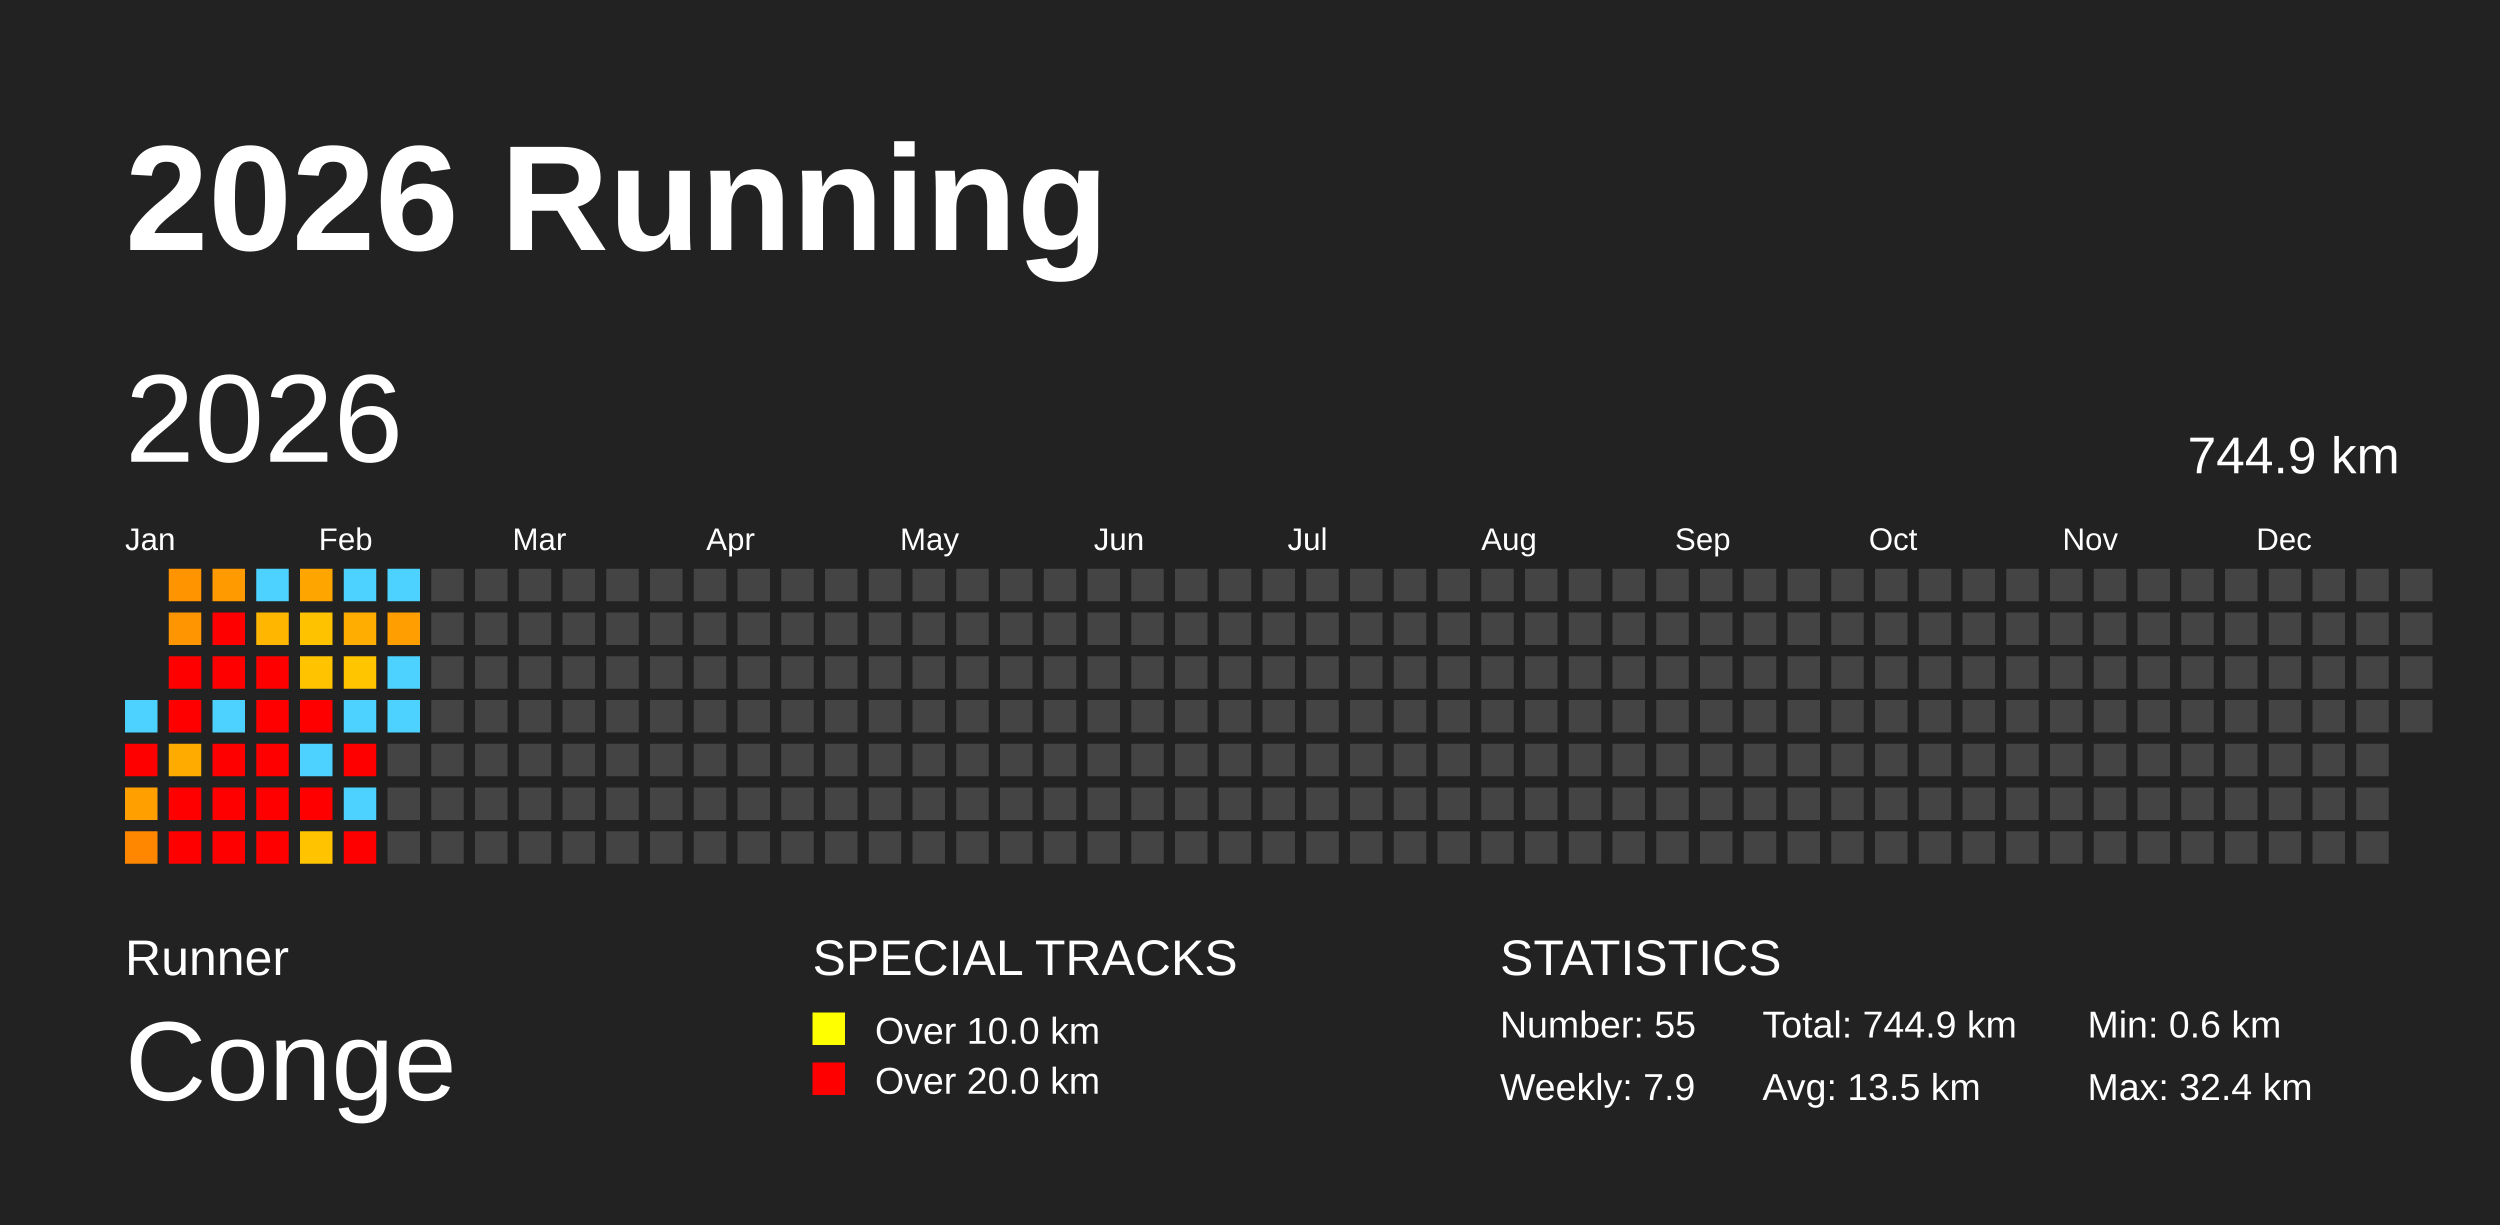
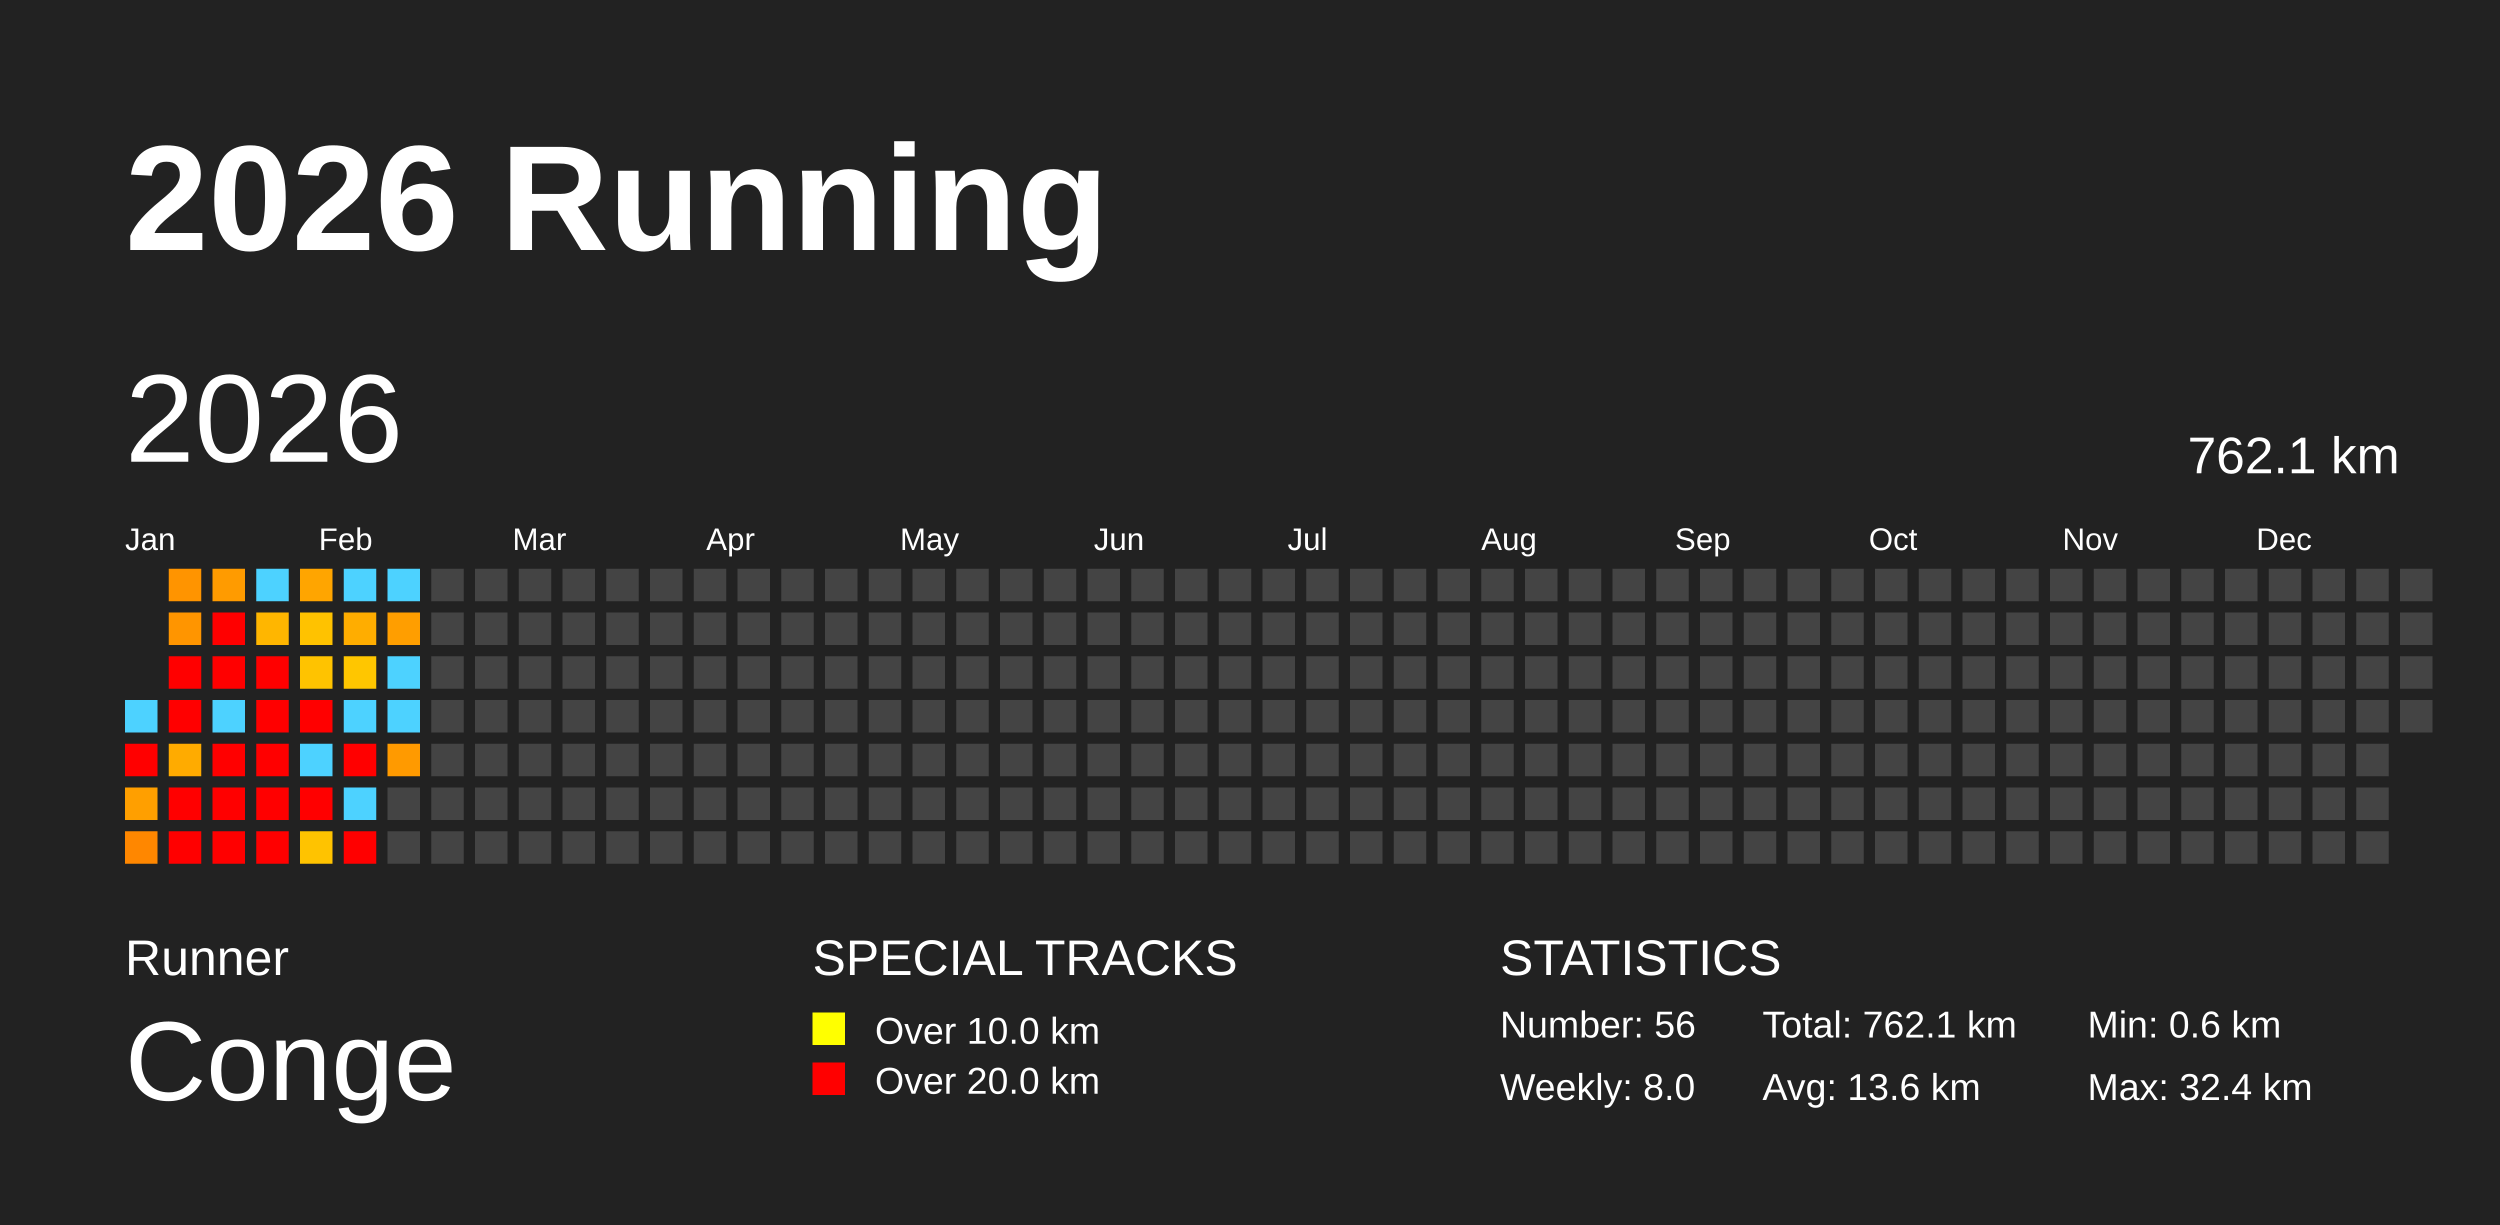
<svg xmlns="http://www.w3.org/2000/svg" baseProfile="full" height="98mm" version="1.1" viewBox="0,0,200,98" width="200mm">
  <defs />
  <rect fill="#222222" height="98" width="200" x="0" y="0" />
  <text fill="#FFFFFF" style="font-size:12px; font-family:Arial; font-weight:bold;" x="10" y="20">2026 Running</text>
  <text fill="#FFFFFF" style="font-size:4px; font-family:Arial" x="10" y="78">Runner</text>
  <text fill="#FFFFFF" style="font-size:9px; font-family:Arial" x="10" y="88">Conge</text>
  <text fill="#FFFFFF" style="font-size:4px; font-family:Arial" x="65" y="78">SPECIAL TRACKS</text>
  <rect fill="yellow" height="2.6" width="2.6" x="65" y="81" />
  <text fill="#FFFFFF" style="font-size:3px; font-family:Arial" x="70" y="83.5">Over 10.0 km</text>
  <rect fill="red" height="2.6" width="2.6" x="65" y="85" />
  <text fill="#FFFFFF" style="font-size:3px; font-family:Arial" x="70" y="87.5">Over 20.0 km</text>
  <text fill="#FFFFFF" style="font-size:4px; font-family:Arial" x="120" y="78">STATISTICS</text>
-   <text fill="#FFFFFF" style="font-size:3px; font-family:Arial" x="120" y="83">Number: 55</text>
-   <text fill="#FFFFFF" style="font-size:3px; font-family:Arial" x="120" y="88">Weekly: 7.9</text>
-   <text fill="#FFFFFF" style="font-size:3px; font-family:Arial" x="141" y="83">Total: 744.9 km</text>
-   <text fill="#FFFFFF" style="font-size:3px; font-family:Arial" x="141" y="88">Avg: 13.5 km</text>
+   <text fill="#FFFFFF" style="font-size:3px; font-family:Arial" x="120" y="83">Number: 56</text>
+   <text fill="#FFFFFF" style="font-size:3px; font-family:Arial" x="120" y="88">Weekly: 8.0</text>
+   <text fill="#FFFFFF" style="font-size:3px; font-family:Arial" x="141" y="83">Total: 762.1 km</text>
+   <text fill="#FFFFFF" style="font-size:3px; font-family:Arial" x="141" y="88">Avg: 13.6 km</text>
  <text fill="#FFFFFF" style="font-size:3px; font-family:Arial" x="167" y="83">Min: 0.6 km</text>
  <text fill="#FFFFFF" style="font-size:3px; font-family:Arial" x="167" y="88">Max: 32.4 km</text>
  <text dominant-baseline="hanging" fill="#FFFFFF" style="font-size:10.0px; font-family:Arial;" x="10" y="30">2026</text>
-   <text dominant-baseline="hanging" fill="#FFFFFF" style="font-size:4.125px; font-family:Arial;" x="175" y="35">744.9 km</text>
+   <text dominant-baseline="hanging" fill="#FFFFFF" style="font-size:4.125px; font-family:Arial;" x="175" y="35">762.1 km</text>
  <text fill="#FFFFFF" style="font-size:2.5px; font-family:Arial" x="10.0" y="44">Jan</text>
  <text fill="#FFFFFF" style="font-size:2.5px; font-family:Arial" x="25.5" y="44">Feb</text>
  <text fill="#FFFFFF" style="font-size:2.5px; font-family:Arial" x="41.0" y="44">Mar</text>
  <text fill="#FFFFFF" style="font-size:2.5px; font-family:Arial" x="56.5" y="44">Apr</text>
  <text fill="#FFFFFF" style="font-size:2.5px; font-family:Arial" x="72.0" y="44">May</text>
  <text fill="#FFFFFF" style="font-size:2.5px; font-family:Arial" x="87.5" y="44">Jun</text>
  <text fill="#FFFFFF" style="font-size:2.5px; font-family:Arial" x="103.0" y="44">Jul</text>
  <text fill="#FFFFFF" style="font-size:2.5px; font-family:Arial" x="118.5" y="44">Aug</text>
  <text fill="#FFFFFF" style="font-size:2.5px; font-family:Arial" x="134.0" y="44">Sep</text>
  <text fill="#FFFFFF" style="font-size:2.5px; font-family:Arial" x="149.5" y="44">Oct</text>
  <text fill="#FFFFFF" style="font-size:2.5px; font-family:Arial" x="165.0" y="44">Nov</text>
  <text fill="#FFFFFF" style="font-size:2.5px; font-family:Arial" x="180.5" y="44">Dec</text>
  <rect fill="#4dd2ff" height="2.6" width="2.6" x="10.0" y="56.0" />
  <rect fill="red" height="2.6" width="2.6" x="10.0" y="59.5" />
  <rect fill="#ff9f00" height="2.6" width="2.6" x="10.0" y="63.0" />
  <rect fill="#ff8700" height="2.6" width="2.6" x="10.0" y="66.5" />
  <rect fill="#ff9400" height="2.6" width="2.6" x="13.5" y="45.5" />
  <rect fill="#ff9500" height="2.6" width="2.6" x="13.5" y="49.0" />
  <rect fill="red" height="2.6" width="2.6" x="13.5" y="52.5" />
  <rect fill="red" height="2.6" width="2.6" x="13.5" y="56.0" />
  <rect fill="#ffab00" height="2.6" width="2.6" x="13.5" y="59.5" />
  <rect fill="red" height="2.6" width="2.6" x="13.5" y="63.0" />
  <rect fill="red" height="2.6" width="2.6" x="13.5" y="66.5" />
  <rect fill="#ff9b00" height="2.6" width="2.6" x="17.0" y="45.5" />
  <rect fill="red" height="2.6" width="2.6" x="17.0" y="49.0" />
  <rect fill="red" height="2.6" width="2.6" x="17.0" y="52.5" />
  <rect fill="#4dd2ff" height="2.6" width="2.6" x="17.0" y="56.0" />
  <rect fill="red" height="2.6" width="2.6" x="17.0" y="59.5" />
  <rect fill="red" height="2.6" width="2.6" x="17.0" y="63.0" />
  <rect fill="red" height="2.6" width="2.6" x="17.0" y="66.5" />
  <rect fill="#4dd2ff" height="2.6" width="2.6" x="20.5" y="45.5" />
  <rect fill="#ffb600" height="2.6" width="2.6" x="20.5" y="49.0" />
  <rect fill="red" height="2.6" width="2.6" x="20.5" y="52.5" />
  <rect fill="red" height="2.6" width="2.6" x="20.5" y="56.0" />
  <rect fill="red" height="2.6" width="2.6" x="20.5" y="59.5" />
  <rect fill="red" height="2.6" width="2.6" x="20.5" y="63.0" />
  <rect fill="red" height="2.6" width="2.6" x="20.5" y="66.5" />
  <rect fill="#ffa500" height="2.6" width="2.6" x="24.0" y="45.5" />
  <rect fill="#ffc200" height="2.6" width="2.6" x="24.0" y="49.0" />
  <rect fill="#ffc300" height="2.6" width="2.6" x="24.0" y="52.5" />
  <rect fill="red" height="2.6" width="2.6" x="24.0" y="56.0" />
  <rect fill="#4dd2ff" height="2.6" width="2.6" x="24.0" y="59.5" />
  <rect fill="red" height="2.6" width="2.6" x="24.0" y="63.0" />
  <rect fill="#ffc300" height="2.6" width="2.6" x="24.0" y="66.5" />
  <rect fill="#4dd2ff" height="2.6" width="2.6" x="27.5" y="45.5" />
  <rect fill="#ffad00" height="2.6" width="2.6" x="27.5" y="49.0" />
  <rect fill="#ffc600" height="2.6" width="2.6" x="27.5" y="52.5" />
  <rect fill="#4dd2ff" height="2.6" width="2.6" x="27.5" y="56.0" />
  <rect fill="red" height="2.6" width="2.6" x="27.5" y="59.5" />
  <rect fill="#4dd2ff" height="2.6" width="2.6" x="27.5" y="63.0" />
  <rect fill="red" height="2.6" width="2.6" x="27.5" y="66.5" />
  <rect fill="#4dd2ff" height="2.6" width="2.6" x="31.0" y="45.5" />
  <rect fill="#ff9e00" height="2.6" width="2.6" x="31.0" y="49.0" />
  <rect fill="#4dd2ff" height="2.6" width="2.6" x="31.0" y="52.5" />
  <rect fill="#4dd2ff" height="2.6" width="2.6" x="31.0" y="56.0" />
-   <rect fill="#444444" height="2.6" width="2.6" x="31.0" y="59.5" />
+   <rect fill="#ff9a00" height="2.6" width="2.6" x="31.0" y="59.5" />
  <rect fill="#444444" height="2.6" width="2.6" x="31.0" y="63.0" />
  <rect fill="#444444" height="2.6" width="2.6" x="31.0" y="66.5" />
  <rect fill="#444444" height="2.6" width="2.6" x="34.5" y="45.5" />
  <rect fill="#444444" height="2.6" width="2.6" x="34.5" y="49.0" />
  <rect fill="#444444" height="2.6" width="2.6" x="34.5" y="52.5" />
  <rect fill="#444444" height="2.6" width="2.6" x="34.5" y="56.0" />
  <rect fill="#444444" height="2.6" width="2.6" x="34.5" y="59.5" />
  <rect fill="#444444" height="2.6" width="2.6" x="34.5" y="63.0" />
  <rect fill="#444444" height="2.6" width="2.6" x="34.5" y="66.5" />
  <rect fill="#444444" height="2.6" width="2.6" x="38.0" y="45.5" />
  <rect fill="#444444" height="2.6" width="2.6" x="38.0" y="49.0" />
  <rect fill="#444444" height="2.6" width="2.6" x="38.0" y="52.5" />
  <rect fill="#444444" height="2.6" width="2.6" x="38.0" y="56.0" />
  <rect fill="#444444" height="2.6" width="2.6" x="38.0" y="59.5" />
  <rect fill="#444444" height="2.6" width="2.6" x="38.0" y="63.0" />
  <rect fill="#444444" height="2.6" width="2.6" x="38.0" y="66.5" />
  <rect fill="#444444" height="2.6" width="2.6" x="41.5" y="45.5" />
  <rect fill="#444444" height="2.6" width="2.6" x="41.5" y="49.0" />
  <rect fill="#444444" height="2.6" width="2.6" x="41.5" y="52.5" />
  <rect fill="#444444" height="2.6" width="2.6" x="41.5" y="56.0" />
  <rect fill="#444444" height="2.6" width="2.6" x="41.5" y="59.5" />
  <rect fill="#444444" height="2.6" width="2.6" x="41.5" y="63.0" />
  <rect fill="#444444" height="2.6" width="2.6" x="41.5" y="66.5" />
  <rect fill="#444444" height="2.6" width="2.6" x="45.0" y="45.5" />
  <rect fill="#444444" height="2.6" width="2.6" x="45.0" y="49.0" />
  <rect fill="#444444" height="2.6" width="2.6" x="45.0" y="52.5" />
  <rect fill="#444444" height="2.6" width="2.6" x="45.0" y="56.0" />
  <rect fill="#444444" height="2.6" width="2.6" x="45.0" y="59.5" />
  <rect fill="#444444" height="2.6" width="2.6" x="45.0" y="63.0" />
  <rect fill="#444444" height="2.6" width="2.6" x="45.0" y="66.5" />
  <rect fill="#444444" height="2.6" width="2.6" x="48.5" y="45.5" />
  <rect fill="#444444" height="2.6" width="2.6" x="48.5" y="49.0" />
  <rect fill="#444444" height="2.6" width="2.6" x="48.5" y="52.5" />
  <rect fill="#444444" height="2.6" width="2.6" x="48.5" y="56.0" />
  <rect fill="#444444" height="2.6" width="2.6" x="48.5" y="59.5" />
  <rect fill="#444444" height="2.6" width="2.6" x="48.5" y="63.0" />
  <rect fill="#444444" height="2.6" width="2.6" x="48.5" y="66.5" />
  <rect fill="#444444" height="2.6" width="2.6" x="52.0" y="45.5" />
  <rect fill="#444444" height="2.6" width="2.6" x="52.0" y="49.0" />
  <rect fill="#444444" height="2.6" width="2.6" x="52.0" y="52.5" />
  <rect fill="#444444" height="2.6" width="2.6" x="52.0" y="56.0" />
  <rect fill="#444444" height="2.6" width="2.6" x="52.0" y="59.5" />
  <rect fill="#444444" height="2.6" width="2.6" x="52.0" y="63.0" />
  <rect fill="#444444" height="2.6" width="2.6" x="52.0" y="66.5" />
  <rect fill="#444444" height="2.6" width="2.6" x="55.5" y="45.5" />
  <rect fill="#444444" height="2.6" width="2.6" x="55.5" y="49.0" />
  <rect fill="#444444" height="2.6" width="2.6" x="55.5" y="52.5" />
  <rect fill="#444444" height="2.6" width="2.6" x="55.5" y="56.0" />
  <rect fill="#444444" height="2.6" width="2.6" x="55.5" y="59.5" />
  <rect fill="#444444" height="2.6" width="2.6" x="55.5" y="63.0" />
  <rect fill="#444444" height="2.6" width="2.6" x="55.5" y="66.5" />
  <rect fill="#444444" height="2.6" width="2.6" x="59.0" y="45.5" />
  <rect fill="#444444" height="2.6" width="2.6" x="59.0" y="49.0" />
  <rect fill="#444444" height="2.6" width="2.6" x="59.0" y="52.5" />
  <rect fill="#444444" height="2.6" width="2.6" x="59.0" y="56.0" />
  <rect fill="#444444" height="2.6" width="2.6" x="59.0" y="59.5" />
  <rect fill="#444444" height="2.6" width="2.6" x="59.0" y="63.0" />
  <rect fill="#444444" height="2.6" width="2.6" x="59.0" y="66.5" />
  <rect fill="#444444" height="2.6" width="2.6" x="62.5" y="45.5" />
  <rect fill="#444444" height="2.6" width="2.6" x="62.5" y="49.0" />
  <rect fill="#444444" height="2.6" width="2.6" x="62.5" y="52.5" />
  <rect fill="#444444" height="2.6" width="2.6" x="62.5" y="56.0" />
  <rect fill="#444444" height="2.6" width="2.6" x="62.5" y="59.5" />
  <rect fill="#444444" height="2.6" width="2.6" x="62.5" y="63.0" />
  <rect fill="#444444" height="2.6" width="2.6" x="62.5" y="66.5" />
  <rect fill="#444444" height="2.6" width="2.6" x="66.0" y="45.5" />
  <rect fill="#444444" height="2.6" width="2.6" x="66.0" y="49.0" />
  <rect fill="#444444" height="2.6" width="2.6" x="66.0" y="52.5" />
  <rect fill="#444444" height="2.6" width="2.6" x="66.0" y="56.0" />
  <rect fill="#444444" height="2.6" width="2.6" x="66.0" y="59.5" />
  <rect fill="#444444" height="2.6" width="2.6" x="66.0" y="63.0" />
  <rect fill="#444444" height="2.6" width="2.6" x="66.0" y="66.5" />
  <rect fill="#444444" height="2.6" width="2.6" x="69.5" y="45.5" />
  <rect fill="#444444" height="2.6" width="2.6" x="69.5" y="49.0" />
  <rect fill="#444444" height="2.6" width="2.6" x="69.5" y="52.5" />
  <rect fill="#444444" height="2.6" width="2.6" x="69.5" y="56.0" />
  <rect fill="#444444" height="2.6" width="2.6" x="69.5" y="59.5" />
  <rect fill="#444444" height="2.6" width="2.6" x="69.5" y="63.0" />
  <rect fill="#444444" height="2.6" width="2.6" x="69.5" y="66.5" />
  <rect fill="#444444" height="2.6" width="2.6" x="73.0" y="45.5" />
  <rect fill="#444444" height="2.6" width="2.6" x="73.0" y="49.0" />
  <rect fill="#444444" height="2.6" width="2.6" x="73.0" y="52.5" />
  <rect fill="#444444" height="2.6" width="2.6" x="73.0" y="56.0" />
  <rect fill="#444444" height="2.6" width="2.6" x="73.0" y="59.5" />
  <rect fill="#444444" height="2.6" width="2.6" x="73.0" y="63.0" />
  <rect fill="#444444" height="2.6" width="2.6" x="73.0" y="66.5" />
  <rect fill="#444444" height="2.6" width="2.6" x="76.5" y="45.5" />
  <rect fill="#444444" height="2.6" width="2.6" x="76.5" y="49.0" />
  <rect fill="#444444" height="2.6" width="2.6" x="76.5" y="52.5" />
  <rect fill="#444444" height="2.6" width="2.6" x="76.5" y="56.0" />
  <rect fill="#444444" height="2.6" width="2.6" x="76.5" y="59.5" />
  <rect fill="#444444" height="2.6" width="2.6" x="76.5" y="63.0" />
  <rect fill="#444444" height="2.6" width="2.6" x="76.5" y="66.5" />
  <rect fill="#444444" height="2.6" width="2.6" x="80.0" y="45.5" />
  <rect fill="#444444" height="2.6" width="2.6" x="80.0" y="49.0" />
  <rect fill="#444444" height="2.6" width="2.6" x="80.0" y="52.5" />
  <rect fill="#444444" height="2.6" width="2.6" x="80.0" y="56.0" />
  <rect fill="#444444" height="2.6" width="2.6" x="80.0" y="59.5" />
  <rect fill="#444444" height="2.6" width="2.6" x="80.0" y="63.0" />
  <rect fill="#444444" height="2.6" width="2.6" x="80.0" y="66.5" />
  <rect fill="#444444" height="2.6" width="2.6" x="83.5" y="45.5" />
  <rect fill="#444444" height="2.6" width="2.6" x="83.5" y="49.0" />
  <rect fill="#444444" height="2.6" width="2.6" x="83.5" y="52.5" />
  <rect fill="#444444" height="2.6" width="2.6" x="83.5" y="56.0" />
  <rect fill="#444444" height="2.6" width="2.6" x="83.5" y="59.5" />
  <rect fill="#444444" height="2.6" width="2.6" x="83.5" y="63.0" />
  <rect fill="#444444" height="2.6" width="2.6" x="83.5" y="66.5" />
  <rect fill="#444444" height="2.6" width="2.6" x="87.0" y="45.5" />
  <rect fill="#444444" height="2.6" width="2.6" x="87.0" y="49.0" />
  <rect fill="#444444" height="2.6" width="2.6" x="87.0" y="52.5" />
  <rect fill="#444444" height="2.6" width="2.6" x="87.0" y="56.0" />
  <rect fill="#444444" height="2.6" width="2.6" x="87.0" y="59.5" />
  <rect fill="#444444" height="2.6" width="2.6" x="87.0" y="63.0" />
  <rect fill="#444444" height="2.6" width="2.6" x="87.0" y="66.5" />
  <rect fill="#444444" height="2.6" width="2.6" x="90.5" y="45.5" />
  <rect fill="#444444" height="2.6" width="2.6" x="90.5" y="49.0" />
  <rect fill="#444444" height="2.6" width="2.6" x="90.5" y="52.5" />
  <rect fill="#444444" height="2.6" width="2.6" x="90.5" y="56.0" />
  <rect fill="#444444" height="2.6" width="2.6" x="90.5" y="59.5" />
  <rect fill="#444444" height="2.6" width="2.6" x="90.5" y="63.0" />
  <rect fill="#444444" height="2.6" width="2.6" x="90.5" y="66.5" />
  <rect fill="#444444" height="2.6" width="2.6" x="94.0" y="45.5" />
  <rect fill="#444444" height="2.6" width="2.6" x="94.0" y="49.0" />
  <rect fill="#444444" height="2.6" width="2.6" x="94.0" y="52.5" />
  <rect fill="#444444" height="2.6" width="2.6" x="94.0" y="56.0" />
  <rect fill="#444444" height="2.6" width="2.6" x="94.0" y="59.5" />
  <rect fill="#444444" height="2.6" width="2.6" x="94.0" y="63.0" />
  <rect fill="#444444" height="2.6" width="2.6" x="94.0" y="66.5" />
  <rect fill="#444444" height="2.6" width="2.6" x="97.5" y="45.5" />
  <rect fill="#444444" height="2.6" width="2.6" x="97.5" y="49.0" />
  <rect fill="#444444" height="2.6" width="2.6" x="97.5" y="52.5" />
  <rect fill="#444444" height="2.6" width="2.6" x="97.5" y="56.0" />
  <rect fill="#444444" height="2.6" width="2.6" x="97.5" y="59.5" />
  <rect fill="#444444" height="2.6" width="2.6" x="97.5" y="63.0" />
  <rect fill="#444444" height="2.6" width="2.6" x="97.5" y="66.5" />
  <rect fill="#444444" height="2.6" width="2.6" x="101.0" y="45.5" />
  <rect fill="#444444" height="2.6" width="2.6" x="101.0" y="49.0" />
  <rect fill="#444444" height="2.6" width="2.6" x="101.0" y="52.5" />
  <rect fill="#444444" height="2.6" width="2.6" x="101.0" y="56.0" />
  <rect fill="#444444" height="2.6" width="2.6" x="101.0" y="59.5" />
  <rect fill="#444444" height="2.6" width="2.6" x="101.0" y="63.0" />
  <rect fill="#444444" height="2.6" width="2.6" x="101.0" y="66.5" />
  <rect fill="#444444" height="2.6" width="2.6" x="104.5" y="45.5" />
  <rect fill="#444444" height="2.6" width="2.6" x="104.5" y="49.0" />
  <rect fill="#444444" height="2.6" width="2.6" x="104.5" y="52.5" />
  <rect fill="#444444" height="2.6" width="2.6" x="104.5" y="56.0" />
  <rect fill="#444444" height="2.6" width="2.6" x="104.5" y="59.5" />
  <rect fill="#444444" height="2.6" width="2.6" x="104.5" y="63.0" />
  <rect fill="#444444" height="2.6" width="2.6" x="104.5" y="66.5" />
  <rect fill="#444444" height="2.6" width="2.6" x="108.0" y="45.5" />
  <rect fill="#444444" height="2.6" width="2.6" x="108.0" y="49.0" />
  <rect fill="#444444" height="2.6" width="2.6" x="108.0" y="52.5" />
  <rect fill="#444444" height="2.6" width="2.6" x="108.0" y="56.0" />
  <rect fill="#444444" height="2.6" width="2.6" x="108.0" y="59.5" />
  <rect fill="#444444" height="2.6" width="2.6" x="108.0" y="63.0" />
  <rect fill="#444444" height="2.6" width="2.6" x="108.0" y="66.5" />
  <rect fill="#444444" height="2.6" width="2.6" x="111.5" y="45.5" />
  <rect fill="#444444" height="2.6" width="2.6" x="111.5" y="49.0" />
  <rect fill="#444444" height="2.6" width="2.6" x="111.5" y="52.5" />
  <rect fill="#444444" height="2.6" width="2.6" x="111.5" y="56.0" />
  <rect fill="#444444" height="2.6" width="2.6" x="111.5" y="59.5" />
  <rect fill="#444444" height="2.6" width="2.6" x="111.5" y="63.0" />
  <rect fill="#444444" height="2.6" width="2.6" x="111.5" y="66.5" />
  <rect fill="#444444" height="2.6" width="2.6" x="115.0" y="45.5" />
  <rect fill="#444444" height="2.6" width="2.6" x="115.0" y="49.0" />
  <rect fill="#444444" height="2.6" width="2.6" x="115.0" y="52.5" />
  <rect fill="#444444" height="2.6" width="2.6" x="115.0" y="56.0" />
  <rect fill="#444444" height="2.6" width="2.6" x="115.0" y="59.5" />
  <rect fill="#444444" height="2.6" width="2.6" x="115.0" y="63.0" />
  <rect fill="#444444" height="2.6" width="2.6" x="115.0" y="66.5" />
  <rect fill="#444444" height="2.6" width="2.6" x="118.5" y="45.5" />
  <rect fill="#444444" height="2.6" width="2.6" x="118.5" y="49.0" />
  <rect fill="#444444" height="2.6" width="2.6" x="118.5" y="52.5" />
  <rect fill="#444444" height="2.6" width="2.6" x="118.5" y="56.0" />
  <rect fill="#444444" height="2.6" width="2.6" x="118.5" y="59.5" />
  <rect fill="#444444" height="2.6" width="2.6" x="118.5" y="63.0" />
  <rect fill="#444444" height="2.6" width="2.6" x="118.5" y="66.5" />
  <rect fill="#444444" height="2.6" width="2.6" x="122.0" y="45.5" />
  <rect fill="#444444" height="2.6" width="2.6" x="122.0" y="49.0" />
  <rect fill="#444444" height="2.6" width="2.6" x="122.0" y="52.5" />
  <rect fill="#444444" height="2.6" width="2.6" x="122.0" y="56.0" />
  <rect fill="#444444" height="2.6" width="2.6" x="122.0" y="59.5" />
  <rect fill="#444444" height="2.6" width="2.6" x="122.0" y="63.0" />
  <rect fill="#444444" height="2.6" width="2.6" x="122.0" y="66.5" />
  <rect fill="#444444" height="2.6" width="2.6" x="125.5" y="45.5" />
  <rect fill="#444444" height="2.6" width="2.6" x="125.5" y="49.0" />
  <rect fill="#444444" height="2.6" width="2.6" x="125.5" y="52.5" />
  <rect fill="#444444" height="2.6" width="2.6" x="125.5" y="56.0" />
  <rect fill="#444444" height="2.6" width="2.6" x="125.5" y="59.5" />
  <rect fill="#444444" height="2.6" width="2.6" x="125.5" y="63.0" />
  <rect fill="#444444" height="2.6" width="2.6" x="125.5" y="66.5" />
  <rect fill="#444444" height="2.6" width="2.6" x="129.0" y="45.5" />
  <rect fill="#444444" height="2.6" width="2.6" x="129.0" y="49.0" />
  <rect fill="#444444" height="2.6" width="2.6" x="129.0" y="52.5" />
  <rect fill="#444444" height="2.6" width="2.6" x="129.0" y="56.0" />
  <rect fill="#444444" height="2.6" width="2.6" x="129.0" y="59.5" />
  <rect fill="#444444" height="2.6" width="2.6" x="129.0" y="63.0" />
  <rect fill="#444444" height="2.6" width="2.6" x="129.0" y="66.5" />
  <rect fill="#444444" height="2.6" width="2.6" x="132.5" y="45.5" />
  <rect fill="#444444" height="2.6" width="2.6" x="132.5" y="49.0" />
  <rect fill="#444444" height="2.6" width="2.6" x="132.5" y="52.5" />
  <rect fill="#444444" height="2.6" width="2.6" x="132.5" y="56.0" />
  <rect fill="#444444" height="2.6" width="2.6" x="132.5" y="59.5" />
  <rect fill="#444444" height="2.6" width="2.6" x="132.5" y="63.0" />
  <rect fill="#444444" height="2.6" width="2.6" x="132.5" y="66.5" />
  <rect fill="#444444" height="2.6" width="2.6" x="136.0" y="45.5" />
  <rect fill="#444444" height="2.6" width="2.6" x="136.0" y="49.0" />
  <rect fill="#444444" height="2.6" width="2.6" x="136.0" y="52.5" />
  <rect fill="#444444" height="2.6" width="2.6" x="136.0" y="56.0" />
  <rect fill="#444444" height="2.6" width="2.6" x="136.0" y="59.5" />
  <rect fill="#444444" height="2.6" width="2.6" x="136.0" y="63.0" />
  <rect fill="#444444" height="2.6" width="2.6" x="136.0" y="66.5" />
  <rect fill="#444444" height="2.6" width="2.6" x="139.5" y="45.5" />
  <rect fill="#444444" height="2.6" width="2.6" x="139.5" y="49.0" />
  <rect fill="#444444" height="2.6" width="2.6" x="139.5" y="52.5" />
  <rect fill="#444444" height="2.6" width="2.6" x="139.5" y="56.0" />
  <rect fill="#444444" height="2.6" width="2.6" x="139.5" y="59.5" />
  <rect fill="#444444" height="2.6" width="2.6" x="139.5" y="63.0" />
  <rect fill="#444444" height="2.6" width="2.6" x="139.5" y="66.5" />
  <rect fill="#444444" height="2.6" width="2.6" x="143.0" y="45.5" />
  <rect fill="#444444" height="2.6" width="2.6" x="143.0" y="49.0" />
  <rect fill="#444444" height="2.6" width="2.6" x="143.0" y="52.5" />
  <rect fill="#444444" height="2.6" width="2.6" x="143.0" y="56.0" />
  <rect fill="#444444" height="2.6" width="2.6" x="143.0" y="59.5" />
  <rect fill="#444444" height="2.6" width="2.6" x="143.0" y="63.0" />
  <rect fill="#444444" height="2.6" width="2.6" x="143.0" y="66.5" />
  <rect fill="#444444" height="2.6" width="2.6" x="146.5" y="45.5" />
  <rect fill="#444444" height="2.6" width="2.6" x="146.5" y="49.0" />
  <rect fill="#444444" height="2.6" width="2.6" x="146.5" y="52.5" />
  <rect fill="#444444" height="2.6" width="2.6" x="146.5" y="56.0" />
  <rect fill="#444444" height="2.6" width="2.6" x="146.5" y="59.5" />
  <rect fill="#444444" height="2.6" width="2.6" x="146.5" y="63.0" />
  <rect fill="#444444" height="2.6" width="2.6" x="146.5" y="66.5" />
  <rect fill="#444444" height="2.6" width="2.6" x="150.0" y="45.5" />
  <rect fill="#444444" height="2.6" width="2.6" x="150.0" y="49.0" />
  <rect fill="#444444" height="2.6" width="2.6" x="150.0" y="52.5" />
  <rect fill="#444444" height="2.6" width="2.6" x="150.0" y="56.0" />
  <rect fill="#444444" height="2.6" width="2.6" x="150.0" y="59.5" />
  <rect fill="#444444" height="2.6" width="2.6" x="150.0" y="63.0" />
  <rect fill="#444444" height="2.6" width="2.6" x="150.0" y="66.5" />
  <rect fill="#444444" height="2.6" width="2.6" x="153.5" y="45.5" />
  <rect fill="#444444" height="2.6" width="2.6" x="153.5" y="49.0" />
  <rect fill="#444444" height="2.6" width="2.6" x="153.5" y="52.5" />
  <rect fill="#444444" height="2.6" width="2.6" x="153.5" y="56.0" />
  <rect fill="#444444" height="2.6" width="2.6" x="153.5" y="59.5" />
  <rect fill="#444444" height="2.6" width="2.6" x="153.5" y="63.0" />
  <rect fill="#444444" height="2.6" width="2.6" x="153.5" y="66.5" />
  <rect fill="#444444" height="2.6" width="2.6" x="157.0" y="45.5" />
  <rect fill="#444444" height="2.6" width="2.6" x="157.0" y="49.0" />
  <rect fill="#444444" height="2.6" width="2.6" x="157.0" y="52.5" />
  <rect fill="#444444" height="2.6" width="2.6" x="157.0" y="56.0" />
  <rect fill="#444444" height="2.6" width="2.6" x="157.0" y="59.5" />
  <rect fill="#444444" height="2.6" width="2.6" x="157.0" y="63.0" />
  <rect fill="#444444" height="2.6" width="2.6" x="157.0" y="66.5" />
  <rect fill="#444444" height="2.6" width="2.6" x="160.5" y="45.5" />
  <rect fill="#444444" height="2.6" width="2.6" x="160.5" y="49.0" />
  <rect fill="#444444" height="2.6" width="2.6" x="160.5" y="52.5" />
  <rect fill="#444444" height="2.6" width="2.6" x="160.5" y="56.0" />
  <rect fill="#444444" height="2.6" width="2.6" x="160.5" y="59.5" />
  <rect fill="#444444" height="2.6" width="2.6" x="160.5" y="63.0" />
  <rect fill="#444444" height="2.6" width="2.6" x="160.5" y="66.5" />
  <rect fill="#444444" height="2.6" width="2.6" x="164.0" y="45.5" />
  <rect fill="#444444" height="2.6" width="2.6" x="164.0" y="49.0" />
  <rect fill="#444444" height="2.6" width="2.6" x="164.0" y="52.5" />
  <rect fill="#444444" height="2.6" width="2.6" x="164.0" y="56.0" />
  <rect fill="#444444" height="2.6" width="2.6" x="164.0" y="59.5" />
  <rect fill="#444444" height="2.6" width="2.6" x="164.0" y="63.0" />
  <rect fill="#444444" height="2.6" width="2.6" x="164.0" y="66.5" />
  <rect fill="#444444" height="2.6" width="2.6" x="167.5" y="45.5" />
  <rect fill="#444444" height="2.6" width="2.6" x="167.5" y="49.0" />
  <rect fill="#444444" height="2.6" width="2.6" x="167.5" y="52.5" />
  <rect fill="#444444" height="2.6" width="2.6" x="167.5" y="56.0" />
  <rect fill="#444444" height="2.6" width="2.6" x="167.5" y="59.5" />
  <rect fill="#444444" height="2.6" width="2.6" x="167.5" y="63.0" />
  <rect fill="#444444" height="2.6" width="2.6" x="167.5" y="66.5" />
  <rect fill="#444444" height="2.6" width="2.6" x="171.0" y="45.5" />
  <rect fill="#444444" height="2.6" width="2.6" x="171.0" y="49.0" />
  <rect fill="#444444" height="2.6" width="2.6" x="171.0" y="52.5" />
  <rect fill="#444444" height="2.6" width="2.6" x="171.0" y="56.0" />
  <rect fill="#444444" height="2.6" width="2.6" x="171.0" y="59.5" />
  <rect fill="#444444" height="2.6" width="2.6" x="171.0" y="63.0" />
  <rect fill="#444444" height="2.6" width="2.6" x="171.0" y="66.5" />
  <rect fill="#444444" height="2.6" width="2.6" x="174.5" y="45.5" />
  <rect fill="#444444" height="2.6" width="2.6" x="174.5" y="49.0" />
  <rect fill="#444444" height="2.6" width="2.6" x="174.5" y="52.5" />
  <rect fill="#444444" height="2.6" width="2.6" x="174.5" y="56.0" />
  <rect fill="#444444" height="2.6" width="2.6" x="174.5" y="59.5" />
  <rect fill="#444444" height="2.6" width="2.6" x="174.5" y="63.0" />
  <rect fill="#444444" height="2.6" width="2.6" x="174.5" y="66.5" />
  <rect fill="#444444" height="2.6" width="2.6" x="178.0" y="45.5" />
  <rect fill="#444444" height="2.6" width="2.6" x="178.0" y="49.0" />
  <rect fill="#444444" height="2.6" width="2.6" x="178.0" y="52.5" />
  <rect fill="#444444" height="2.6" width="2.6" x="178.0" y="56.0" />
  <rect fill="#444444" height="2.6" width="2.6" x="178.0" y="59.5" />
  <rect fill="#444444" height="2.6" width="2.6" x="178.0" y="63.0" />
  <rect fill="#444444" height="2.6" width="2.6" x="178.0" y="66.5" />
  <rect fill="#444444" height="2.6" width="2.6" x="181.5" y="45.5" />
  <rect fill="#444444" height="2.6" width="2.6" x="181.5" y="49.0" />
  <rect fill="#444444" height="2.6" width="2.6" x="181.5" y="52.5" />
  <rect fill="#444444" height="2.6" width="2.6" x="181.5" y="56.0" />
  <rect fill="#444444" height="2.6" width="2.6" x="181.5" y="59.5" />
  <rect fill="#444444" height="2.6" width="2.6" x="181.5" y="63.0" />
  <rect fill="#444444" height="2.6" width="2.6" x="181.5" y="66.5" />
  <rect fill="#444444" height="2.6" width="2.6" x="185.0" y="45.5" />
  <rect fill="#444444" height="2.6" width="2.6" x="185.0" y="49.0" />
  <rect fill="#444444" height="2.6" width="2.6" x="185.0" y="52.5" />
  <rect fill="#444444" height="2.6" width="2.6" x="185.0" y="56.0" />
  <rect fill="#444444" height="2.6" width="2.6" x="185.0" y="59.5" />
  <rect fill="#444444" height="2.6" width="2.6" x="185.0" y="63.0" />
  <rect fill="#444444" height="2.6" width="2.6" x="185.0" y="66.5" />
  <rect fill="#444444" height="2.6" width="2.6" x="188.5" y="45.5" />
  <rect fill="#444444" height="2.6" width="2.6" x="188.5" y="49.0" />
  <rect fill="#444444" height="2.6" width="2.6" x="188.5" y="52.5" />
  <rect fill="#444444" height="2.6" width="2.6" x="188.5" y="56.0" />
  <rect fill="#444444" height="2.6" width="2.6" x="188.5" y="59.5" />
  <rect fill="#444444" height="2.6" width="2.6" x="188.5" y="63.0" />
  <rect fill="#444444" height="2.6" width="2.6" x="188.5" y="66.5" />
  <rect fill="#444444" height="2.6" width="2.6" x="192.0" y="45.5" />
  <rect fill="#444444" height="2.6" width="2.6" x="192.0" y="49.0" />
  <rect fill="#444444" height="2.6" width="2.6" x="192.0" y="52.5" />
  <rect fill="#444444" height="2.6" width="2.6" x="192.0" y="56.0" />
</svg>
